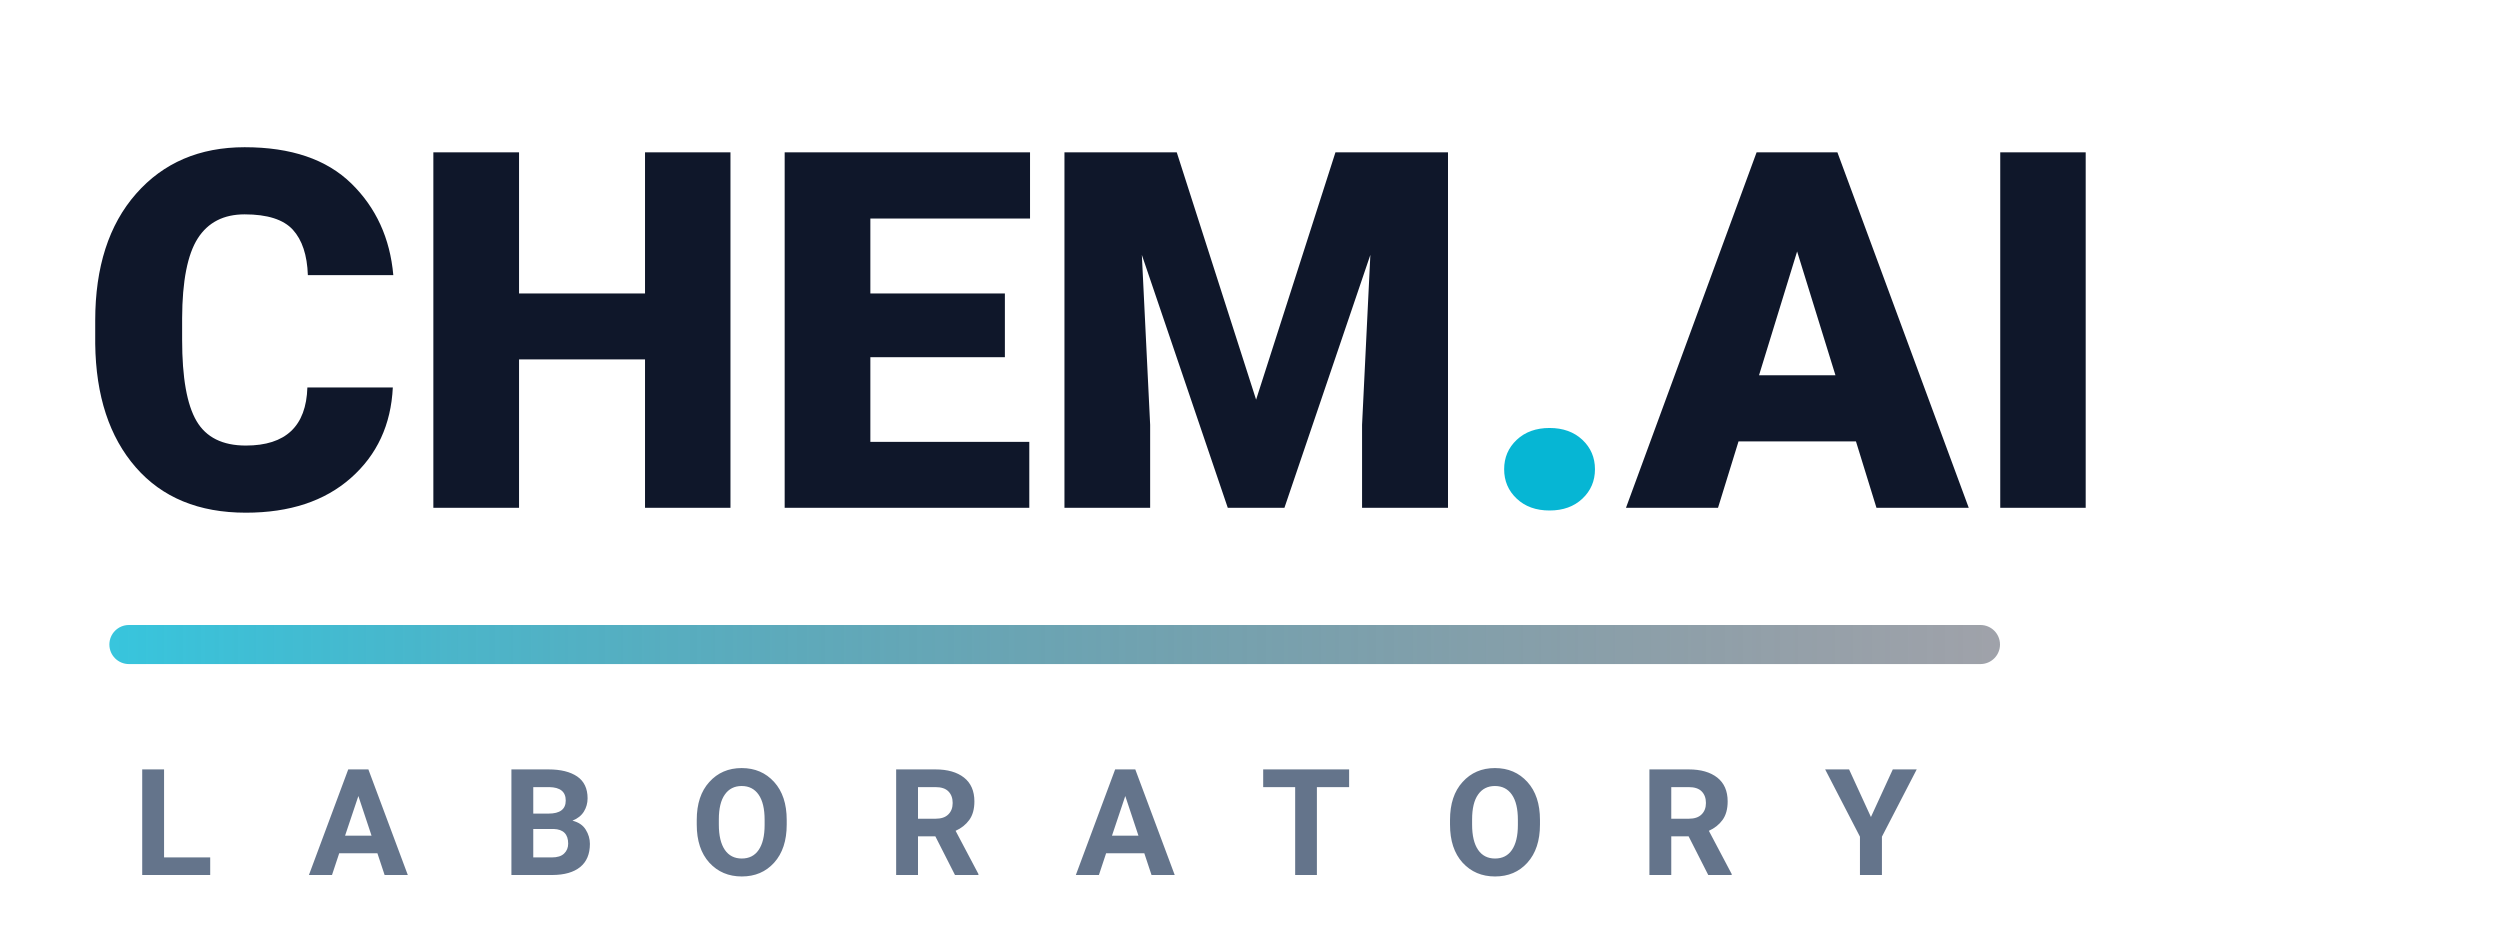
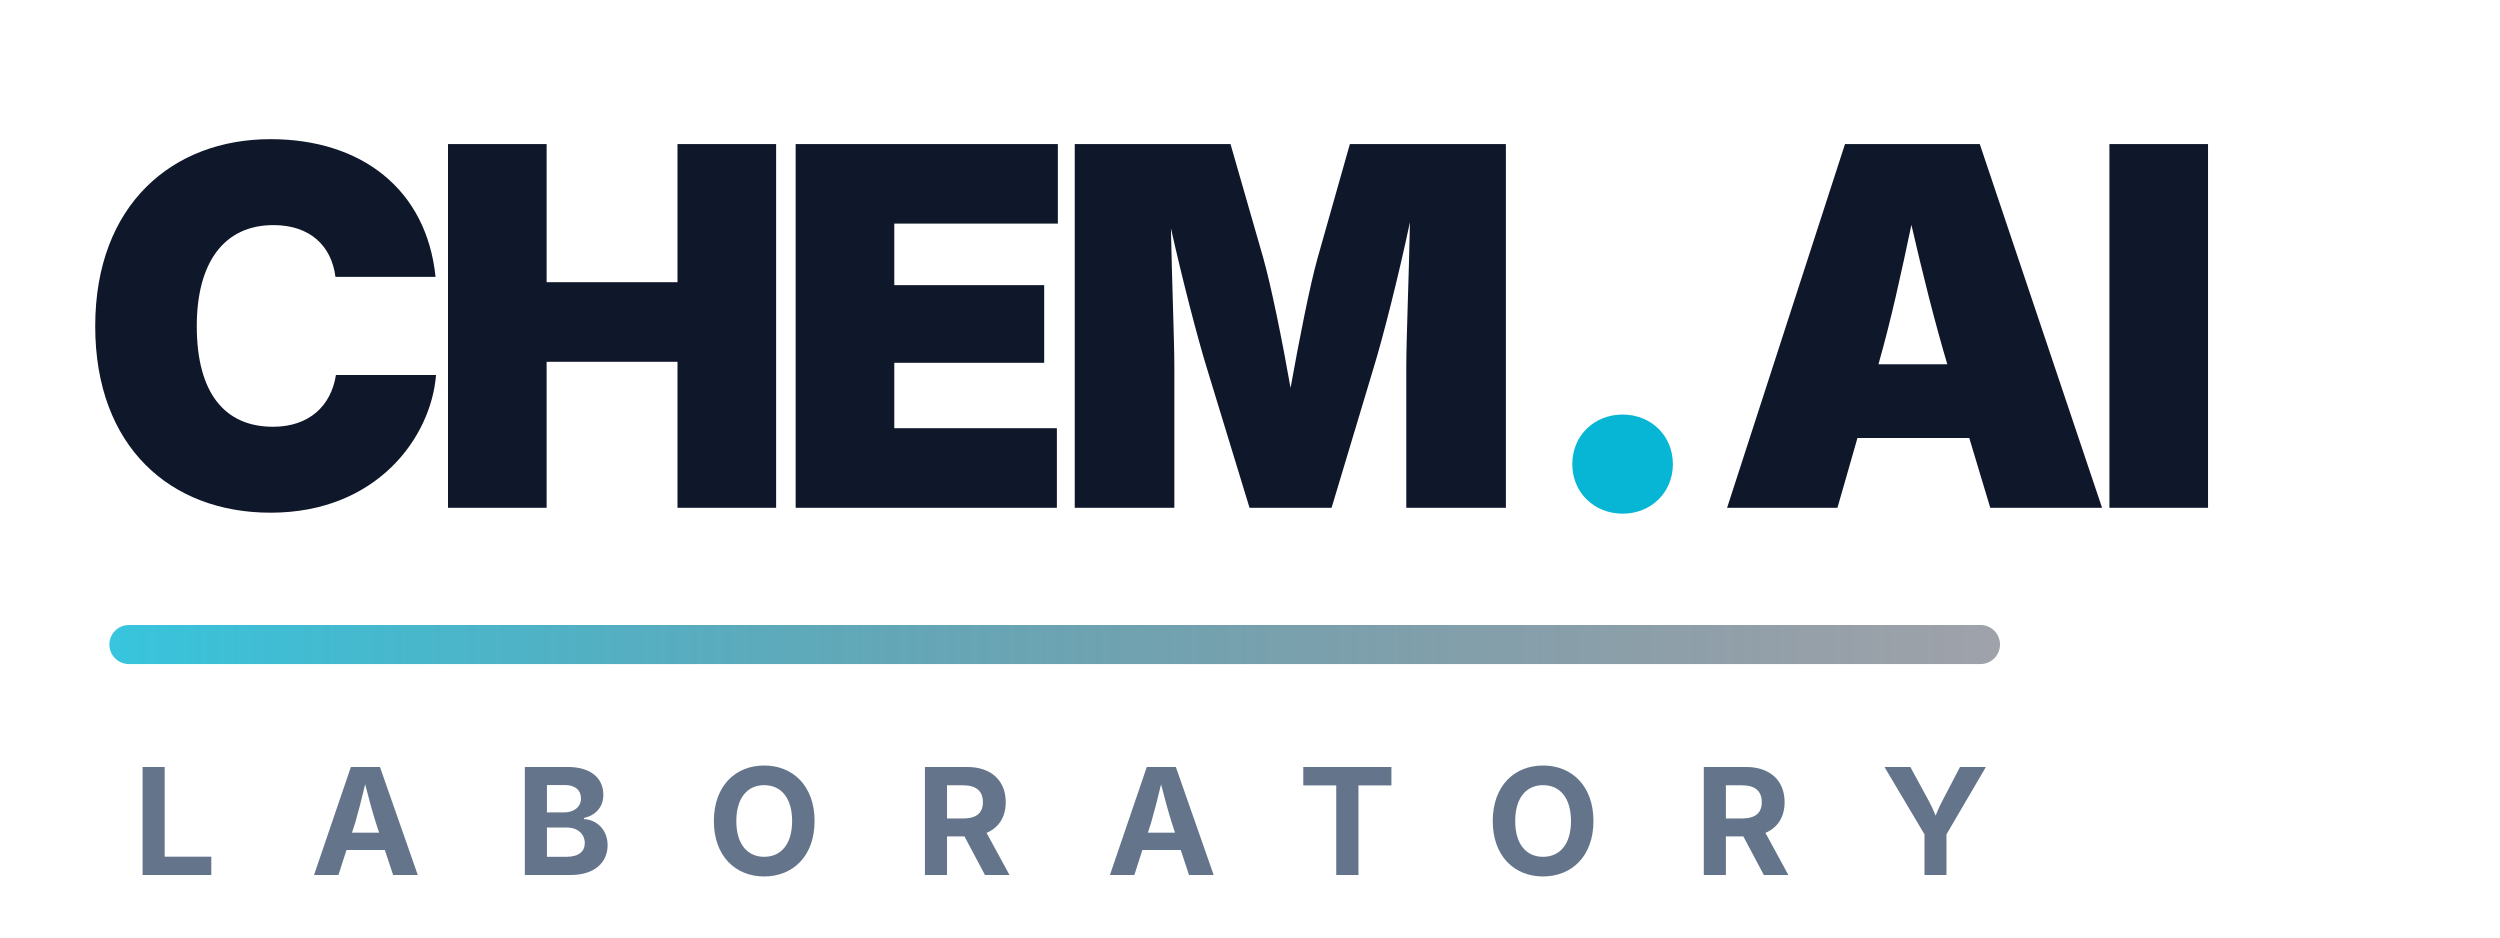
<svg xmlns="http://www.w3.org/2000/svg" viewBox="0 0 320 120" width="320" height="120">
  <defs>
    <linearGradient id="lineLight" x1="0%" y1="0%" x2="100%" y2="0%">
      <stop offset="0%" stop-color="#06b6d4" stop-opacity="0.8" />
      <stop offset="100%" stop-color="#0f172a" stop-opacity="0.4" />
    </linearGradient>
    <style>
-       .chem { font-family: -apple-system, BlinkMacSystemFont, "Segoe UI", Roboto, Helvetica, Arial, sans-serif, "Apple Color Emoji", if-else; font-weight: 900; font-size: 64px; fill: #0f172a; }
+       .chem { font-family: system-ui, -apple-system, sans-serif; font-weight: 900; font-size: 64px; fill: #0f172a; letter-spacing: -3.5px; }
      .dot { fill: #06b6d4; }
-       .lab { font-family: -apple-system, BlinkMacSystemFont, "Segoe UI", Roboto, Helvetica, Arial, sans-serif, "Apple Color Emoji", if-else; font-weight: 700; font-size: 19px; fill: #64748b; letter-spacing: 12px; }
+       .lab { font-family: system-ui, -apple-system, sans-serif; font-weight: 700; font-size: 19px; fill: #64748b; letter-spacing: 12px; }
    </style>
  </defs>
-   <text x="10" y="65" class="chem" textLength="245" lengthAdjust="spacingAndGlyphs">CHEM<tspan class="dot">.</tspan>AI</text>
+   <text x="10" y="65" class="chem">CHEM<tspan class="dot">.</tspan>AI</text>
  <rect x="14" y="80" width="242" height="5" rx="2.5" fill="url(#lineLight)" />
-   <text x="17" y="112" class="lab" textLength="236" lengthAdjust="spacingAndGlyphs">LABORATORY</text>
+   <text x="17" y="112" class="lab">LABORATORY</text>
</svg>
